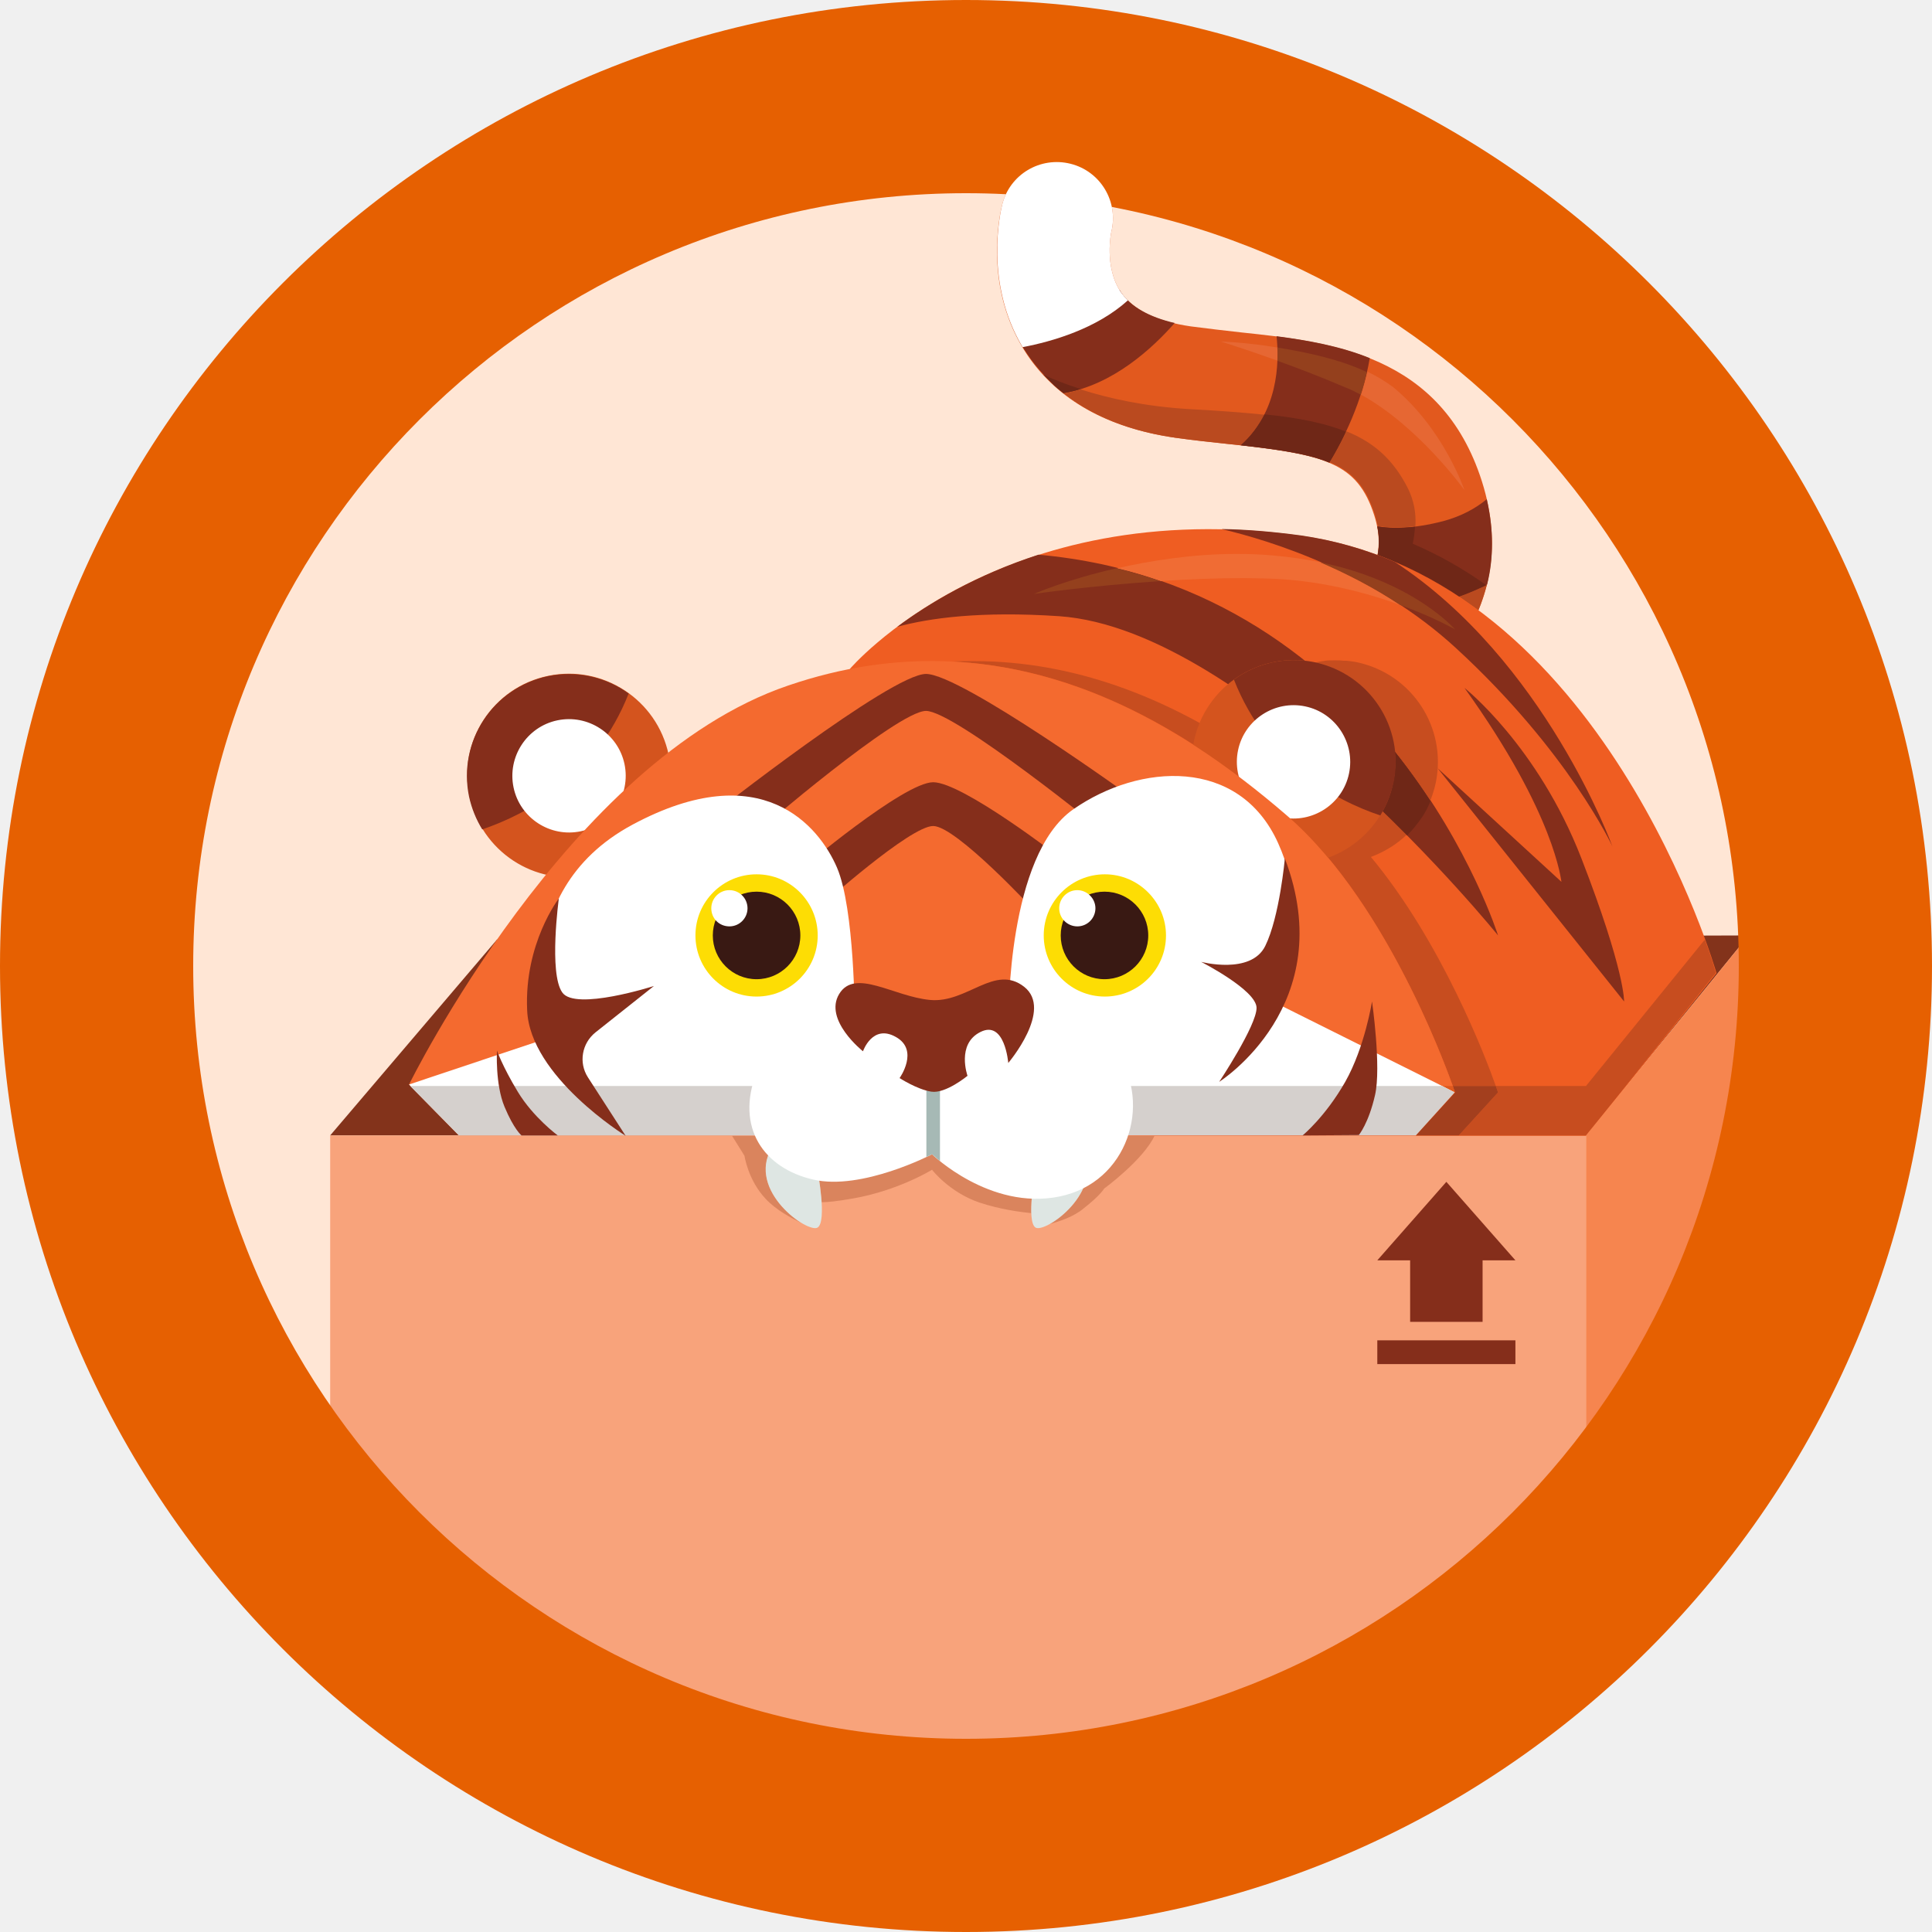
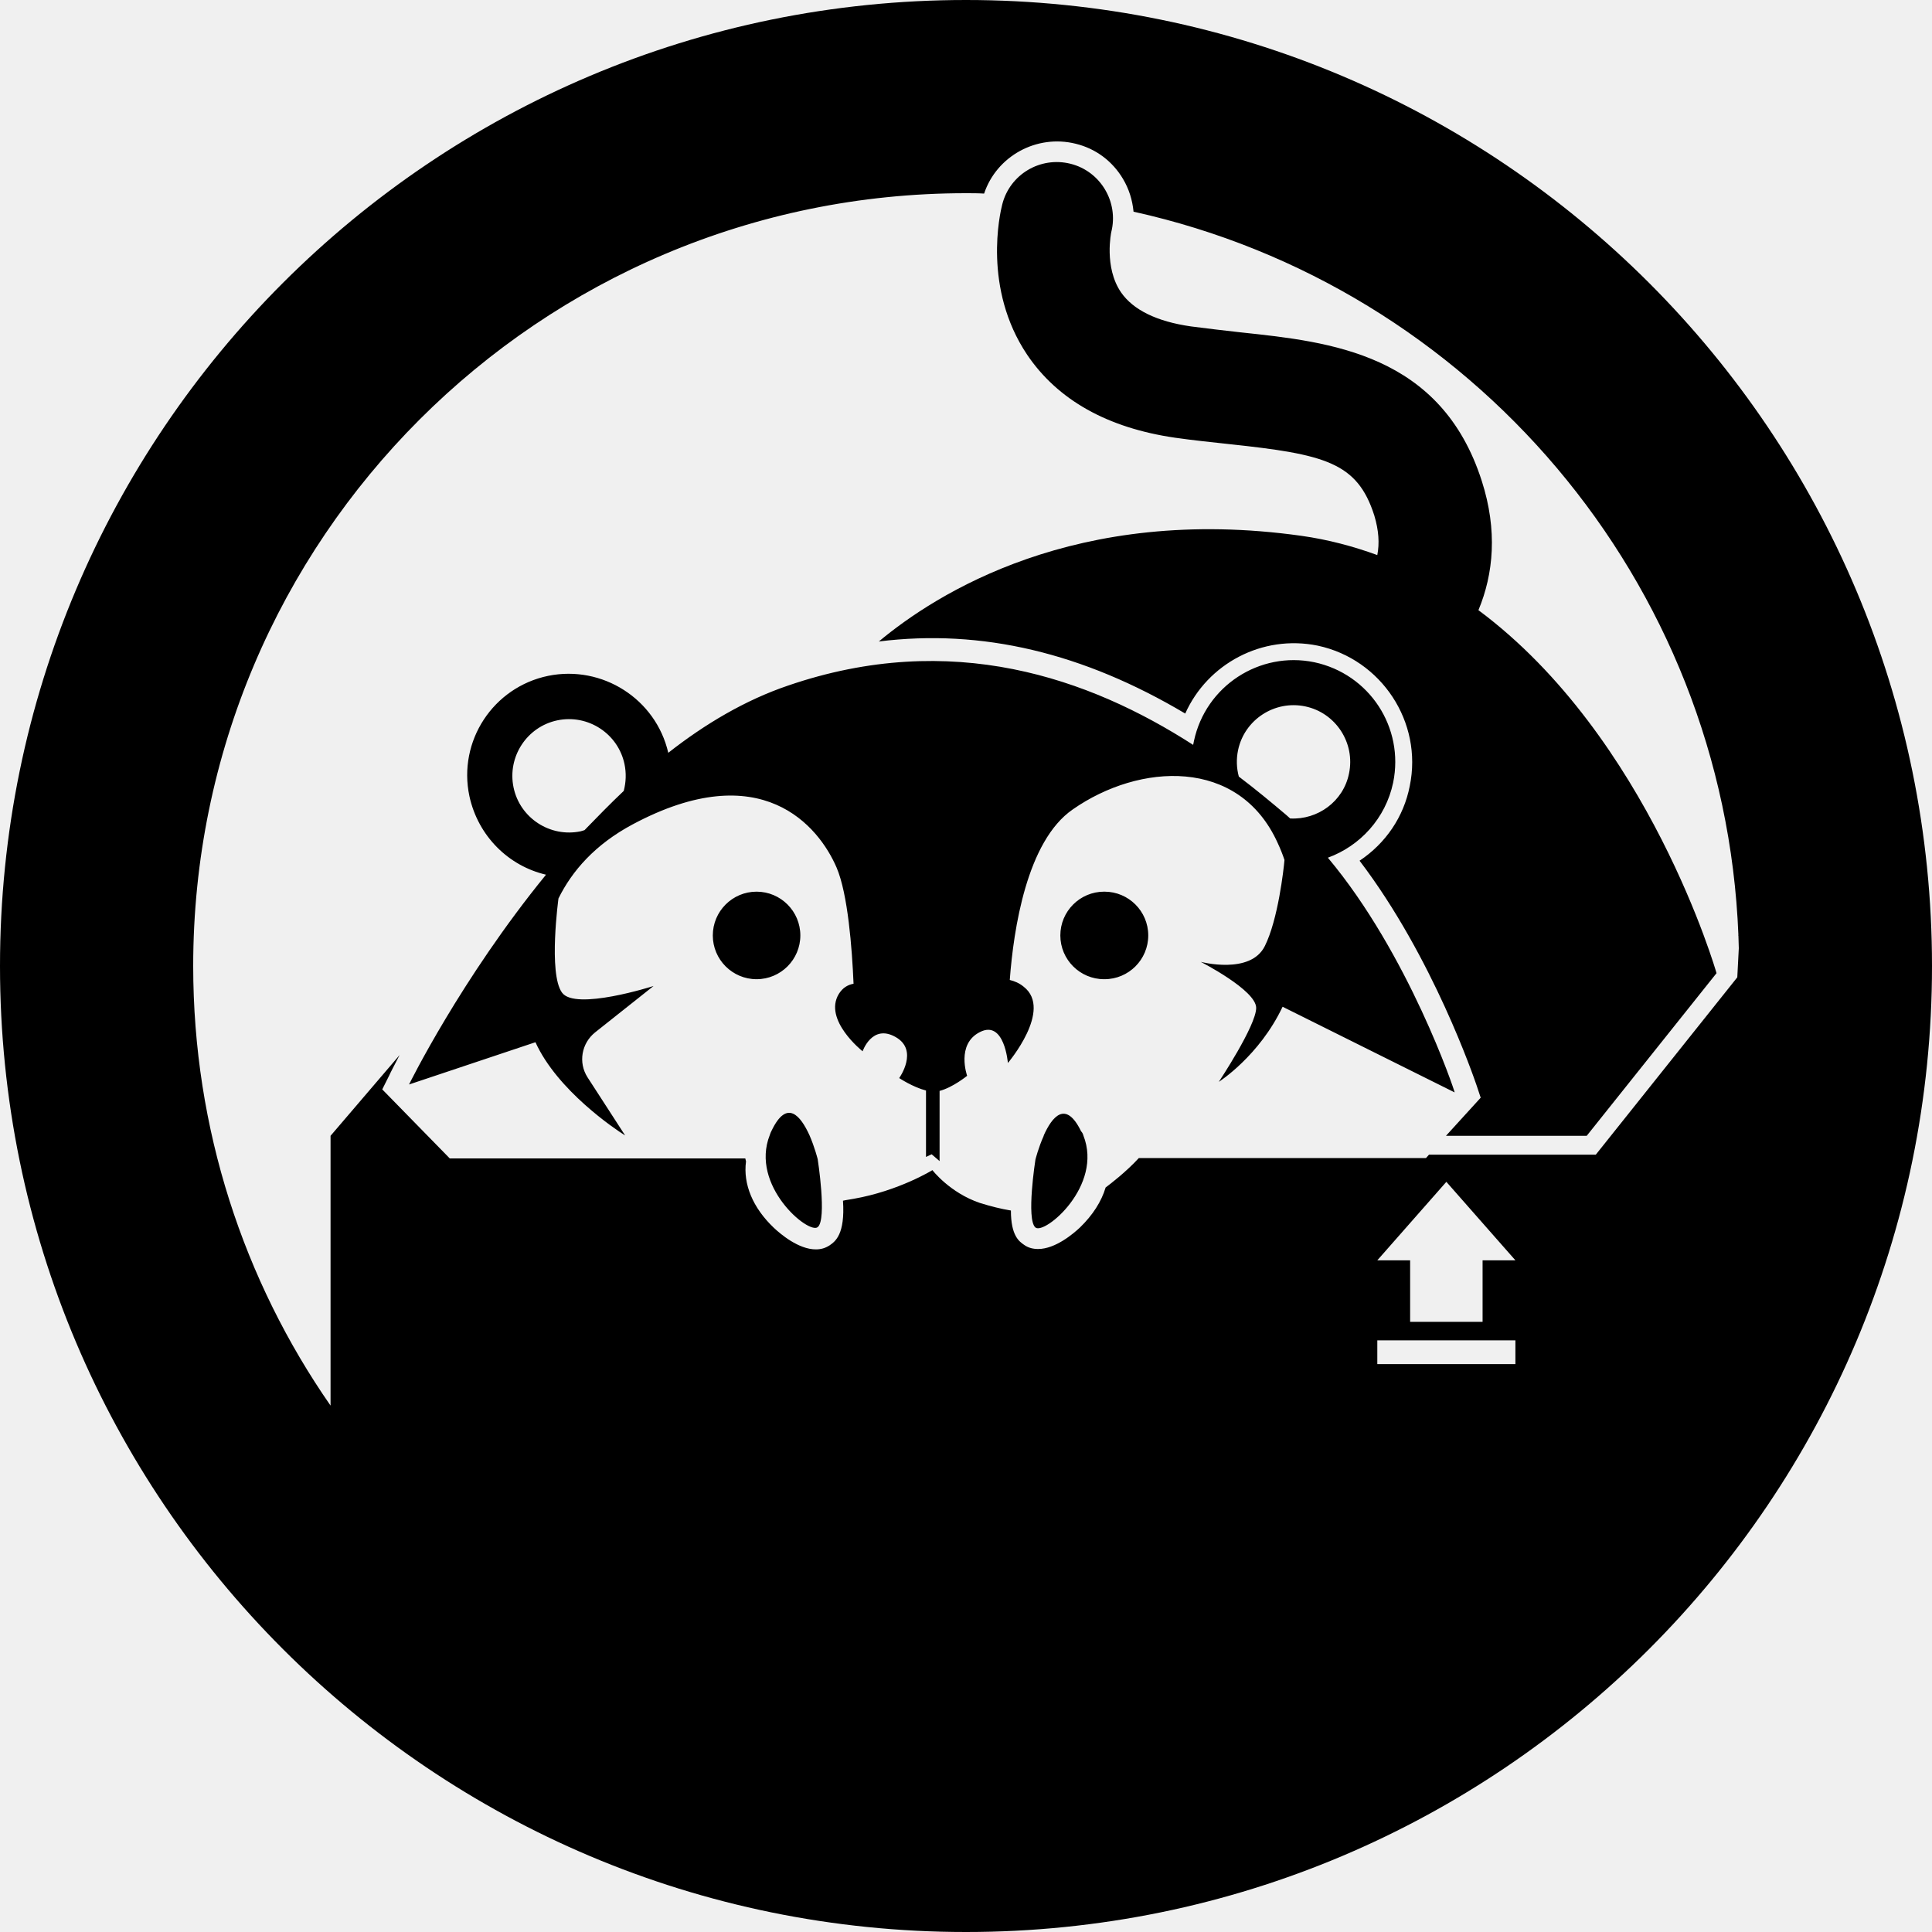
- <svg xmlns="http://www.w3.org/2000/svg" xml:space="preserve" id="prowlarr_svg__svg10" x="0" y="0" version="1.1" viewBox="0 0 512 512">
-   <style>.prowlarr_svg__st4{fill:#dee6e3}.prowlarr_svg__st5{fill:#d4541e}.prowlarr_svg__st6{fill:#852e1b}.prowlarr_svg__st7{fill:#fff}.prowlarr_svg__st11{fill:#6f2717}.prowlarr_svg__st13{fill:#94401d}.prowlarr_svg__st15{fill:#c74d1f}.prowlarr_svg__st17{fill:#fddd04}.prowlarr_svg__st18{fill:#391913}</style>
-   <circle id="prowlarr_svg__path2188" cx="256" cy="256" r="245.8" style="fill-rule:evenodd;clip-rule:evenodd;fill:#ffe6d5" />
-   <path id="prowlarr_svg__path568" d="m87.5 300.9 44.2-51.9 331.7-1.1-43.1 53z" style="fill:#83331b" />
-   <path id="prowlarr_svg__path570" d="M87.5 300.9v139.4c25.2 1.1 44.4 10.7 44.4 22.2h257.6c-2-2.9-3.1-6.1-3.1-9.3 0-12 14.7-22.1 33.9-23.1V300.9z" style="fill:#f8a37b" />
-   <path id="prowlarr_svg__path572" d="M278.1 324.4c5.4-2.9 13.6-11.6 8.5-20.3-.9-1.6-1.9-2.6-2.8-3.2H306c-2.9 6.4-13.4 14.1-13.4 14.1s-.9 1.7-5.5 5.3c-2.5 2.1-6.3 3.4-9 4.1m-65.7-.3c-2.7-1.3-6.7-3.4-9.5-6.4-4.7-5-5.6-11.4-5.6-11.4L194 301h13.3c-.9.6-1.8 1.6-2.7 3.2-5 8.3 2.5 16.7 7.8 19.9m60.9-2.6c-2.9-.3-8.3-1-13.7-2.8-8-2.7-12.6-8.7-12.6-8.7s-8.9 5.5-20.9 7.6c-4 .7-6.6 1-8.3 1h-.1c-.2-4-1.1-8.3-1.1-8.3s-2.3-7.2-5.6-9.4h69c-3.4 2.2-5.6 9.4-5.6 9.4s-1.3 6.7-1.1 11.2" style="fill:#da845d" />
-   <path id="prowlarr_svg__path574" d="M216.7 310.4s2.5 13.2 0 14.9-18.9-9.7-12.2-21.1c6.7-11.5 12.2 6.2 12.2 6.2" class="prowlarr_svg__st4" />
-   <path id="prowlarr_svg__path576" d="M274.4 310.4s-2.5 13.2 0 14.9 18.9-9.7 12.2-21.1c-6.7-11.5-12.2 6.2-12.2 6.2" class="prowlarr_svg__st4" />
-   <path id="prowlarr_svg__path578" d="M177.2 200c3.1 14.6-6.3 28.9-20.9 31.9-14.6 3.1-28.8-6.3-31.9-20.9s6.3-28.9 20.9-31.9c14.5-3 28.8 6.3 31.9 20.9" class="prowlarr_svg__st5" />
-   <path id="prowlarr_svg__path580" d="M166.6 183.8c-5.9-4.3-13.6-6.2-21.4-4.6-14.6 3.1-23.9 17.3-20.9 31.9.7 3.2 1.9 6.1 3.5 8.7 12-4.1 30-13.7 38.8-36" class="prowlarr_svg__st6" />
-   <path id="prowlarr_svg__path582" d="M165.5 202.5c1.7 8.1-3.5 16.1-11.6 17.8s-16.1-3.5-17.8-11.6 3.5-16.1 11.6-17.8 16.1 3.5 17.8 11.6" class="prowlarr_svg__st7" />
-   <path id="prowlarr_svg__path584" d="M350 195c-6.3 0-12.1-4-14.2-10.2-2.6-7.8 1.6-16.2 9.4-18.8 4.3-1.5 25.3-9.8 19-29.4-4.5-14.1-13.1-16.2-38.4-18.9-4.6-.5-9.5-1-14.4-1.7-17.9-2.6-31.1-10-39.2-22-11.8-17.6-7.2-37.5-6.6-39.8 2-8 10.1-12.8 18.1-10.8s12.8 10.2 10.8 18.1c0 0-2 9.3 2.6 16 3.2 4.6 9.4 7.7 18.5 9 4.5.6 9 1.1 13.4 1.6 23.5 2.5 52.9 5.6 63.7 39.4 11.5 36-16.4 59.7-38 66.8-1.6.5-3.1.7-4.7.7" style="fill:#e2591e" />
-   <path id="prowlarr_svg__path588" d="m297.1 77.5-.4-.7c-9.8 6.3-22.2 7.6-29.2 7.8 1.2 3.1 2.7 6.3 4.8 9.3 2.6 3.9 5.9 7.3 9.6 10.3 13.1-2.2 23.6-12 29.4-18.6-6.8-1.6-11.6-4.3-14.2-8.1" class="prowlarr_svg__st6" />
-   <path id="prowlarr_svg__path590" d="M328.8 118c10.7 1.2 18.2 2.4 23.5 4.6 3.7-6.1 8.8-16.3 10.7-27.7-7.9-3.2-16.4-4.7-24.7-5.8.8 7.4.3 20.2-9.5 28.9" class="prowlarr_svg__st6" />
-   <path id="prowlarr_svg__path592" d="M394.1 154.9c1.7-6.8 1.8-14.4-.1-22.6-2.9 2.4-6.7 4.5-11.5 5.8-8.1 2.1-13.8 2-17.5 1.4 1.6 8-1.6 14-5.9 18.2 13.3 5.7 26.2 1.7 35-2.8" class="prowlarr_svg__st6" />
-   <path id="prowlarr_svg__path596" d="m391.8 161.7-5.1-3.6c2.6-.9 5.1-2 7.2-3.1 0 0 .1 0 .1.1-.6 2.2-1.3 4.4-2.2 6.6M370 139.8c-1.9 0-3.6-.2-4.9-.4-.2-.9-.4-1.8-.7-2.8v-.1c-2.3-7.3-5.7-11.4-12-14 1.3-2.2 2.9-5 4.4-8.2 7.5 3 12.6 7.7 16.4 15.3 1.5 3.1 2.1 6.4 1.9 9.8-1.9.3-3.6.4-5.1.4M328.8 118c-.9-.1-1.9-.2-2.9-.3-4.6-.5-9.5-1-14.4-1.7-.1 0-.3 0-.4-.1h-.3c-13.3-2-23.9-6.8-31.8-14.1.9.9 1.9 1.7 2.9 2.5 1.6-.3 3.1-.6 4.5-1.1 7.5 2.4 17 4.5 28.5 5.2 7.6.4 14.3.9 20.2 1.5-1.5 2.8-3.5 5.6-6.3 8.1" style="fill:#ba4a1f" />
-   <path id="prowlarr_svg__path598" d="M281.8 104.2c-1-.8-2-1.6-2.9-2.5l-2.4-2.4c2.8 1.3 6.1 2.6 9.9 3.8-1.5.5-3 .8-4.6 1.1" class="prowlarr_svg__st11" />
-   <path id="prowlarr_svg__path600" d="M352.3 122.6c-5.4-2.3-12.9-3.4-23.5-4.6 2.8-2.5 4.8-5.3 6.3-8.2 8.9.9 16 2.3 21.6 4.6-1.5 3.2-3 5.9-4.4 8.2" class="prowlarr_svg__st11" />
-   <path id="prowlarr_svg__path602" d="M386.7 158.1c-6.6-4.4-13.8-8.2-21.6-11 .4-2.3.5-4.8-.1-7.6 1.4.2 3 .4 4.9.4q2.25 0 5.1-.3-.15 2.25-.6 4.5c7 3 13.5 6.7 19.5 11-2.2 1-4.6 2.1-7.2 3" class="prowlarr_svg__st11" />
-   <path id="prowlarr_svg__path604" d="M388.1 129.9S376 113 360.7 104.6c.6-2 1.2-4 1.7-6.1 2.5 1.2 4.8 2.6 6.8 4.1 13.4 11 18.9 27.3 18.9 27.3m-49.5-34.3c-8.9-3.2-15.1-5.1-15.1-5.1s6.6.2 15.1 1.6z" style="fill:#e66733" />
-   <path id="prowlarr_svg__path606" d="M360.6 104.6c-1.3-.7-2.6-1.4-4-1.9-6.5-2.8-12.8-5.2-18.1-7.1.1-1.2.1-2.4 0-3.5 7.5 1.2 16.6 3.1 23.7 6.5-.4 2-.9 4-1.6 6" class="prowlarr_svg__st13" />
-   <path id="prowlarr_svg__path608" d="M225.2 177.3s39.5-46.6 119.7-35.3c80.1 11.3 110 115.9 110 115.9L420.5 301H225.2z" style="fill:#ef5d22" />
-   <path id="prowlarr_svg__path610" d="M237.8 166.1c8.5-2.3 22-4.2 42.9-2.8 50.6 3.5 116.3 84.6 116.3 84.6S367.9 155.3 275.2 147c-16.6 5.4-29.1 12.9-37.4 19.1" class="prowlarr_svg__st6" />
-   <path id="prowlarr_svg__path612" d="M396.4 287.8H385c-3.1-8.8-18.9-50.2-44.1-71.9-20.8-17.9-50.9-38.7-88.5-40.6 1.9-.1 3.8-.1 5.7-.1 27.1 0 50.5 10 69.6 22.2.1-.4.1-.7.2-1.1.8-3.8 2.4-7.3 4.5-10.3 15.1 10.9 29.3 23.9 40.4 35.2-2.7 2.6-6 4.6-9.5 5.9 18.8 22.6 30.5 53.3 33.1 60.7m-17.3-75.6c-7.7-11.8-18.3-24.9-32.3-36.2l1.2-.3.5-.1c.7-.2 1.4-.3 2.1-.4l.6-.1c.7-.1 1.4-.1 2.1-.1h.8c.7 0 1.3 0 2 .1h.7c.9.1 1.9.2 2.8.4 14.6 3.1 23.9 17.3 20.9 31.9-.3 1.5-.8 3-1.3 4.4l-.1.2c.1.1.1.1 0 .2" class="prowlarr_svg__st15" />
-   <path id="prowlarr_svg__path614" d="M372.9 221.4c-11.2-11.3-25.3-24.4-40.4-35.2q2.55-3.45 6-6c.7-.5 1.5-1 2.3-1.5.8-.4 1.5-.8 2.3-1.2l.1-.1c.8-.3 1.5-.6 2.3-.9l.3-.1c.3-.1.7-.2 1-.3 14 11.3 24.5 24.3 32.3 36.2-.6 1.4-1.2 2.7-2 3.9-1.2 1.8-2.6 3.6-4.2 5.2" class="prowlarr_svg__st11" />
-   <path id="prowlarr_svg__path616" d="M316.4 196.4c-3.1 14.6 6.3 28.8 20.9 31.9s28.9-6.3 31.9-20.9-6.3-28.8-20.9-31.9c-14.5-3-28.8 6.3-31.9 20.9" class="prowlarr_svg__st5" />
-   <path id="prowlarr_svg__path618" d="M327 180.1c5.9-4.3 13.6-6.2 21.4-4.6 14.6 3.1 23.9 17.3 20.9 31.9-.7 3.2-1.9 6.1-3.5 8.7-12-4-30-13.7-38.8-36" class="prowlarr_svg__st6" />
-   <path id="prowlarr_svg__path620" d="M328.1 198.8c-1.7 8.1 3.5 16.1 11.6 17.8s16.1-3.5 17.8-11.6-3.5-16.1-11.6-17.8-16.1 3.5-17.8 11.6" class="prowlarr_svg__st7" />
-   <path id="prowlarr_svg__path622" d="m121.6 300.9-13.2-13.5s42.2-85.9 100.4-105.7c58.1-19.9 103.8 9.9 132.1 34.3 28.3 24.3 44.7 73.5 44.7 73.5l-10.4 11.4z" style="fill:#f46a2f" />
-   <path id="prowlarr_svg__path624" d="M188.5 216.1s47.6-37.5 56.9-37.5 54.8 32.9 54.8 32.9l-7.5 9.1s-39.7-32.2-47.3-32.2-44.9 32.2-44.9 32.2z" class="prowlarr_svg__st6" />
-   <path id="prowlarr_svg__path626" d="M212.1 230.5s27.4-23.2 35.2-23.2 33.9 20.2 33.9 20.2l-7.1 13.8s-20.7-22.4-26.8-22.4-29.4 20.9-29.4 20.9z" class="prowlarr_svg__st6" />
-   <path id="prowlarr_svg__path628" d="m108.4 287.4 36.8-12.3s-11.7-38.3 22.5-56.6 49.4.5 54.1 11.4 4.7 39.7 4.7 39.7h40.8s-.4-42.9 17.1-55.1c17.6-12.3 44-13.9 54.3 8.9 10.3 22.9 0 42.7 0 42.7l46.7 23.3-10.4 11.4H121.6z" class="prowlarr_svg__st7" />
-   <path id="prowlarr_svg__path630" d="M216.7 247.9c0 9-7.3 16.2-16.2 16.2-9 0-16.2-7.3-16.2-16.2 0-9 7.3-16.2 16.2-16.2 9 0 16.2 7.3 16.2 16.2" class="prowlarr_svg__st17" />
-   <path id="prowlarr_svg__path632" d="M212.1 247.9c0 6.4-5.2 11.6-11.6 11.6s-11.6-5.2-11.6-11.6 5.2-11.6 11.6-11.6 11.6 5.2 11.6 11.6" class="prowlarr_svg__st18" />
-   <path id="prowlarr_svg__path634" d="M198.1 240.7c0 2.6-2.1 4.8-4.8 4.8s-4.8-2.1-4.8-4.8c0-2.6 2.1-4.8 4.8-4.8s4.8 2.2 4.8 4.8" class="prowlarr_svg__st7" />
-   <path id="prowlarr_svg__path636" d="M309 247.9c0 9-7.3 16.2-16.2 16.2-9 0-16.2-7.3-16.2-16.2 0-9 7.3-16.2 16.2-16.2S309 239 309 247.9" class="prowlarr_svg__st17" />
-   <path id="prowlarr_svg__path638" d="M304.3 247.9c0 6.4-5.2 11.6-11.6 11.6s-11.6-5.2-11.6-11.6 5.2-11.6 11.6-11.6 11.6 5.2 11.6 11.6" class="prowlarr_svg__st18" />
-   <path id="prowlarr_svg__path640" d="M290.3 240.7c0 2.6-2.1 4.8-4.8 4.8-2.6 0-4.8-2.1-4.8-4.8 0-2.6 2.1-4.8 4.8-4.8 2.6 0 4.8 2.2 4.8 4.8" class="prowlarr_svg__st7" />
-   <path id="prowlarr_svg__path642" d="M420.4 300.9h-33.8l10.4-11.4s-.2-.6-.6-1.7h23.9l31.5-38.8c2 5.4 2.9 8.8 2.9 8.8z" class="prowlarr_svg__st15" />
-   <path id="prowlarr_svg__path644" d="M386.6 300.9h-11.4l10.4-11.4s-.2-.6-.6-1.7h11.4c.4 1.1.6 1.7.6 1.7z" style="fill:#a33f1e" />
-   <path id="prowlarr_svg__path646" d="m385.6 289.5-3.3-1.7h2.7c.4 1.1.6 1.7.6 1.7" style="fill:#de581d" />
-   <path id="prowlarr_svg__path648" d="M375.2 300.9H121.6l-12.9-13.1h273.5l3.3 1.7z" style="fill:#d5d0cd" />
-   <path id="prowlarr_svg__path650" d="M221.7 265.5s-15.5 4-21.2 18.7 2 25.4 15 28.4c12.9 3 31.5-6.7 31.5-6.7s15.3 14.9 33.7 11.2 24.4-24.8 15.5-37.5-30.8-14.1-30.8-14.1-33.3 9.5-43.7 0" class="prowlarr_svg__st7" />
-   <path id="prowlarr_svg__path652" d="M247 305.9s.8.7 2.1 1.8v-23.5c0-1-.8-1.8-1.8-1.8s-1.8.8-1.8 1.8v22.4c.9-.4 1.5-.7 1.5-.7" style="fill:#a6b9b5" />
-   <path id="prowlarr_svg__path654" d="M267.2 281.7s12-14.1 4.2-20.2-15.1 4.4-24.9 3.5c-9.7-.9-19.9-8.5-24.1-1.6s6.3 15.2 6.3 15.2 2.5-7.3 8.7-3.8c6.3 3.5 1 10.9 1 10.9s4.6 3 8.4 3.6 9.6-4.2 9.6-4.2-3-8.4 3.4-11.6c6.5-3.3 7.4 8.2 7.4 8.2" class="prowlarr_svg__st6" />
-   <path id="prowlarr_svg__path656" d="M148.1 238.1s-9.2 11.9-8.4 29.6c.7 17.6 26.1 33.3 26.1 33.3l-10-15.5c-2.5-3.9-1.6-9 2-11.9l15.5-12.3S152.4 268 149 263c-3.6-5.1-.9-24.9-.9-24.9" class="prowlarr_svg__st6" />
-   <path id="prowlarr_svg__path658" d="M340.5 227.5s-1.4 15.5-5.2 23.2-17 4.2-17 4.2 14.7 7.5 14.7 12.2-9.9 19.6-9.9 19.6 32.2-20.3 17.4-59.2" class="prowlarr_svg__st6" />
-   <path id="prowlarr_svg__path660" d="M147.8 300.9s-6.5-4.8-10.6-11.6-5.5-10.9-5.5-10.9-.5 8.9 2 14.9 4.5 7.6 4.5 7.6z" class="prowlarr_svg__st6" />
-   <path id="prowlarr_svg__path662" d="M345.2 300.9s6-4.9 11.3-14.2c5.2-9.2 7.1-21.3 7.1-21.3s2.5 17.4.8 24.8c-1.7 7.5-4.3 10.6-4.3 10.6z" class="prowlarr_svg__st6" />
-   <path id="prowlarr_svg__path664" d="M369.6 148.9c-7.7-3.3-15.9-5.7-24.8-7-7.4-1-14.4-1.6-21.1-1.7 13.2 3.1 40.5 11.6 62.2 31.6 29.8 27.4 41.4 52.5 41.4 52.5s-17.9-49.4-57.7-75.4" class="prowlarr_svg__st6" />
-   <path id="prowlarr_svg__path666" d="M388.1 182.3s19.4 15.3 31 45.2 11.3 37.9 11.3 37.9L381 203.6l32.8 30.1c-.1 0-1.4-17.6-25.7-51.4" class="prowlarr_svg__st6" />
-   <path id="prowlarr_svg__path668" d="m463.4 247.9-43.1 53v122.7c3.2-4.3 7.1-6.6 11.1-6.6 3.8 0 7.5 2.1 10.6 6l21.3-38.7V247.9z" style="fill:#f6854f" />
-   <path id="prowlarr_svg__path670" d="M373.7 350.3h19.2V334h8.7l-18.3-20.8L365 334h8.7z" class="prowlarr_svg__st6" />
-   <path id="prowlarr_svg__path672" d="M383.3 355.2H365v6.3h36.6v-6.3z" class="prowlarr_svg__st6" />
-   <path id="prowlarr_svg__path674" d="M371 160.3c-9.1-3.3-21.7-6.7-35.7-7-1.8 0-3.7-.1-5.5-.1-7.5 0-15.1.3-22.2.8-3.7-1.3-7.6-2.5-11.6-3.4 8.9-2 19.9-3.8 31.7-3.8 3.1 0 6.3.1 9.6.4q6.75.6 12.6 1.8c6.7 2.9 14 6.6 21.1 11.3" style="fill:#f06c34" />
-   <path id="prowlarr_svg__path676" d="M274 157.4s8.6-3.8 21.9-6.8c4 1 7.9 2.1 11.6 3.4-18.4 1.2-33.5 3.4-33.5 3.4" class="prowlarr_svg__st13" />
-   <path id="prowlarr_svg__path678" d="M385.6 166.8s-5.5-3.2-14.6-6.5c-7.1-4.7-14.4-8.4-21.2-11.3 24.9 5.1 35.8 17.8 35.8 17.8" class="prowlarr_svg__st13" />
-   <path id="prowlarr_svg__path1131" d="M256 0C114.6 0 0 114.6 0 256s114.6 256 256 256 256-114.6 256-256S397.4 0 256 0m0 51.2c113.1 0 204.8 91.7 204.8 204.8S369.1 460.8 256 460.8 51.2 369.1 51.2 256 142.9 51.2 256 51.2" style="fill-rule:evenodd;clip-rule:evenodd;fill:#e66001" />
-   <path id="prowlarr_svg__path586" d="M297.1 77.5c-4.6-6.7-2.6-16-2.6-16 2-8-2.8-16.1-10.8-18.1s-16.1 2.8-18.1 10.8c-.5 2.1-4.8 20.7 5.4 37.8 7.9-1.5 19.6-4.9 27.9-12.4q-1.05-1.05-1.8-2.1" class="prowlarr_svg__st7" />
+ <svg xmlns="http://www.w3.org/2000/svg" viewBox="0 0 512 512" fill="currentColor">
+   <path d="M200.5 259.5c-6.4 0-11.6-5.2-11.6-11.6s5.2-11.6 11.6-11.6 11.6 5.2 11.6 11.6-5.2 11.6-11.6 11.6m16.2 47.7s2.5 16 0 18c-2.4 2-18-11-12.7-24.4.1-.4.3-.8.5-1.2 4.1-8.5 7.7-3.8 10 1.2 1.4 3.2 2.2 6.4 2.2 6.4m135.2-79.9c8.5-3.1 15.3-10.4 17.3-19.9 3-14.6-6.3-28.8-20.9-31.9-14.5-3-28.8 6.3-31.9 20.9-.1.3-.1.7-.2 1-27.5-17.7-64-30.6-107.4-15.7-11.2 3.8-21.9 10.1-31.7 17.8-3.3-14.3-17.5-23.3-31.8-20.4-14.6 3-24 17.3-20.9 31.9 2.3 10.6 10.4 18.5 20.3 20.8-22.6 27.7-36.3 55.6-36.3 55.6l33.5-11.2c5.8 12.8 21.2 23.1 23.6 24.6l.2.1-.1-.1-9.9-15.3c-2.5-3.9-1.6-9 2-11.9l15.5-12.3s-20.9 6.7-24.3 1.7c-3.6-5.1-.9-24.9-.9-24.9 3.6-7.3 9.7-14.3 19.6-19.6 34.2-18.3 49.4.5 54.1 11.4 3 7 4.1 21.4 4.5 30.8-1.6.3-2.9 1.1-3.9 2.7-4.2 6.9 6.3 15.2 6.3 15.2s2.5-7.3 8.7-3.8c6.3 3.5 1 10.9 1 10.9s3.6 2.4 7.1 3.3v17.6c.9-.4 1.5-.7 1.5-.7s.8.7 2.1 1.8v-18.6c3.5-.9 7.3-4 7.3-4s-3-8.4 3.4-11.6c6.5-3.3 7.4 8.2 7.4 8.2s12-14.1 4.2-20.2c-1.2-1-2.5-1.5-3.7-1.8 1-13.4 4.5-36.8 16.7-45.2 17.6-12.3 44-13.9 54.3 8.9q1.05 2.25 1.8 4.5c-.2 2.4-1.7 15.8-5.2 22.8-3.8 7.7-17 4.2-17 4.2s14.7 7.5 14.7 12.2-9.9 19.6-9.9 19.6 10.7-6.8 16.9-19.9l45.6 22.7c0-.4-12.2-36.7-33.6-62.2m-186.6-17.7c-3.6 3.4-7 6.9-10.4 10.4-.3.1-.7.2-1 .3-8.1 1.7-16.1-3.5-17.8-11.6s3.5-16.1 11.6-17.8 16.1 3.5 17.8 11.6c.5 2.4.4 4.8-.2 7.1m176.6 7.3c-.3-.3-.7-.6-1-.9-3.9-3.3-8.1-6.8-12.6-10.2-.6-2.2-.7-4.6-.2-7 1.7-8.1 9.7-13.3 17.8-11.6s13.3 9.7 11.6 17.8c-1.5 7.4-8.3 12.3-15.6 11.9M256 0C114.6 0 0 114.6 0 256s114.6 256 256 256 256-114.6 256-256S397.4 0 256 0m145.6 361.5H365v-6.3h36.6zm-8.7-27.5v16.3h-19.2V334H365l18.3-20.8 18.3 20.8zm67.5-75-37.5 47h-44.2l-.8.9h-76.1c-3.4 3.7-7.6 6.9-8.8 7.8-1.1 3.7-3.4 7.3-6.8 10.6-1.7 1.6-6.5 5.7-11.1 5.7-1.3 0-2.6-.3-3.7-1.1-1.3-.9-3.5-2.4-3.5-9.1-2.5-.4-5.3-1.1-8.2-2-8-2.7-12.6-8.7-12.6-8.7s-8.9 5.5-20.9 7.6c-1 .2-2 .3-2.8.5.6 9-2.1 10.8-3.5 11.8-1.2.8-2.4 1.1-3.7 1.1-4.6 0-9.4-4.1-11.1-5.7-5.6-5.3-8.2-11.6-7.4-17.6-.1-.3-.1-.6-.2-.8h-78.3l-17.9-18.3 1.9-3.8c.2-.5 1.2-2.4 2.7-5.3L87.6 301v71.5c-23-33.1-36.4-73.3-36.4-116.5 0-113.1 91.7-204.8 204.8-204.8 1.6 0 3.2 0 4.8.1 3.3-9.9 13.9-15.8 24.3-13.2 5.3 1.3 9.7 4.6 12.5 9.3 1.6 2.7 2.5 5.6 2.8 8.7 89.2 19.7 156.6 97.6 160.3 191.8-.1-.3-.2-.4 0 .1l.1 3.3zm-173.3 41.9c5.3 13.4-10.3 26.4-12.7 24.4-2.5-2.1 0-18 0-18s.8-3.2 2.2-6.3v-.1c2.2-4.9 5.8-9.5 9.9-1.1.3.3.5.7.6 1.1m167.8-43L420.5 301h-37.3l9.2-10.1-1.1-3.3c-.6-1.7-11.5-33.9-31-59.5 6.9-4.6 11.7-11.6 13.3-19.8 3.5-16.9-7.5-33.6-24.4-37.2-14.7-3-29.2 4.8-35.1 18-27.1-16.1-53.9-22.5-81.2-19.1 15.1-12.6 52.2-36.4 112-28 7.1 1 13.8 2.8 20.1 5.1.6-3.1.4-6.5-.8-10.5-4.5-14.1-13.1-16.2-38.4-18.9-4.6-.5-9.5-1-14.4-1.7-17.9-2.6-31.1-10-39.2-22-11.8-17.6-7.2-37.5-6.6-39.8 2-8 10.1-12.8 18.1-10.8s12.8 10.2 10.8 18.1c0 0-2 9.3 2.6 16 3.2 4.6 9.4 7.7 18.5 9 4.5.6 9 1.1 13.4 1.6 23.5 2.5 52.9 5.6 63.7 39.4 4.2 13.1 3.1 24.6-.9 34.2 45.2 33.6 63.1 96.2 63.1 96.2m-162.2 1.6c-6.4 0-11.6-5.2-11.6-11.6s5.2-11.6 11.6-11.6 11.6 5.2 11.6 11.6-5.2 11.6-11.6 11.6m-80.6-11.6c0 6.4-5.2 11.6-11.6 11.6s-11.6-5.2-11.6-11.6 5.2-11.6 11.6-11.6 11.6 5.2 11.6 11.6m92.1 0c0 6.4-5.2 11.6-11.6 11.6s-11.6-5.2-11.6-11.6 5.2-11.6 11.6-11.6 11.6 5.2 11.6 11.6" />
</svg>
